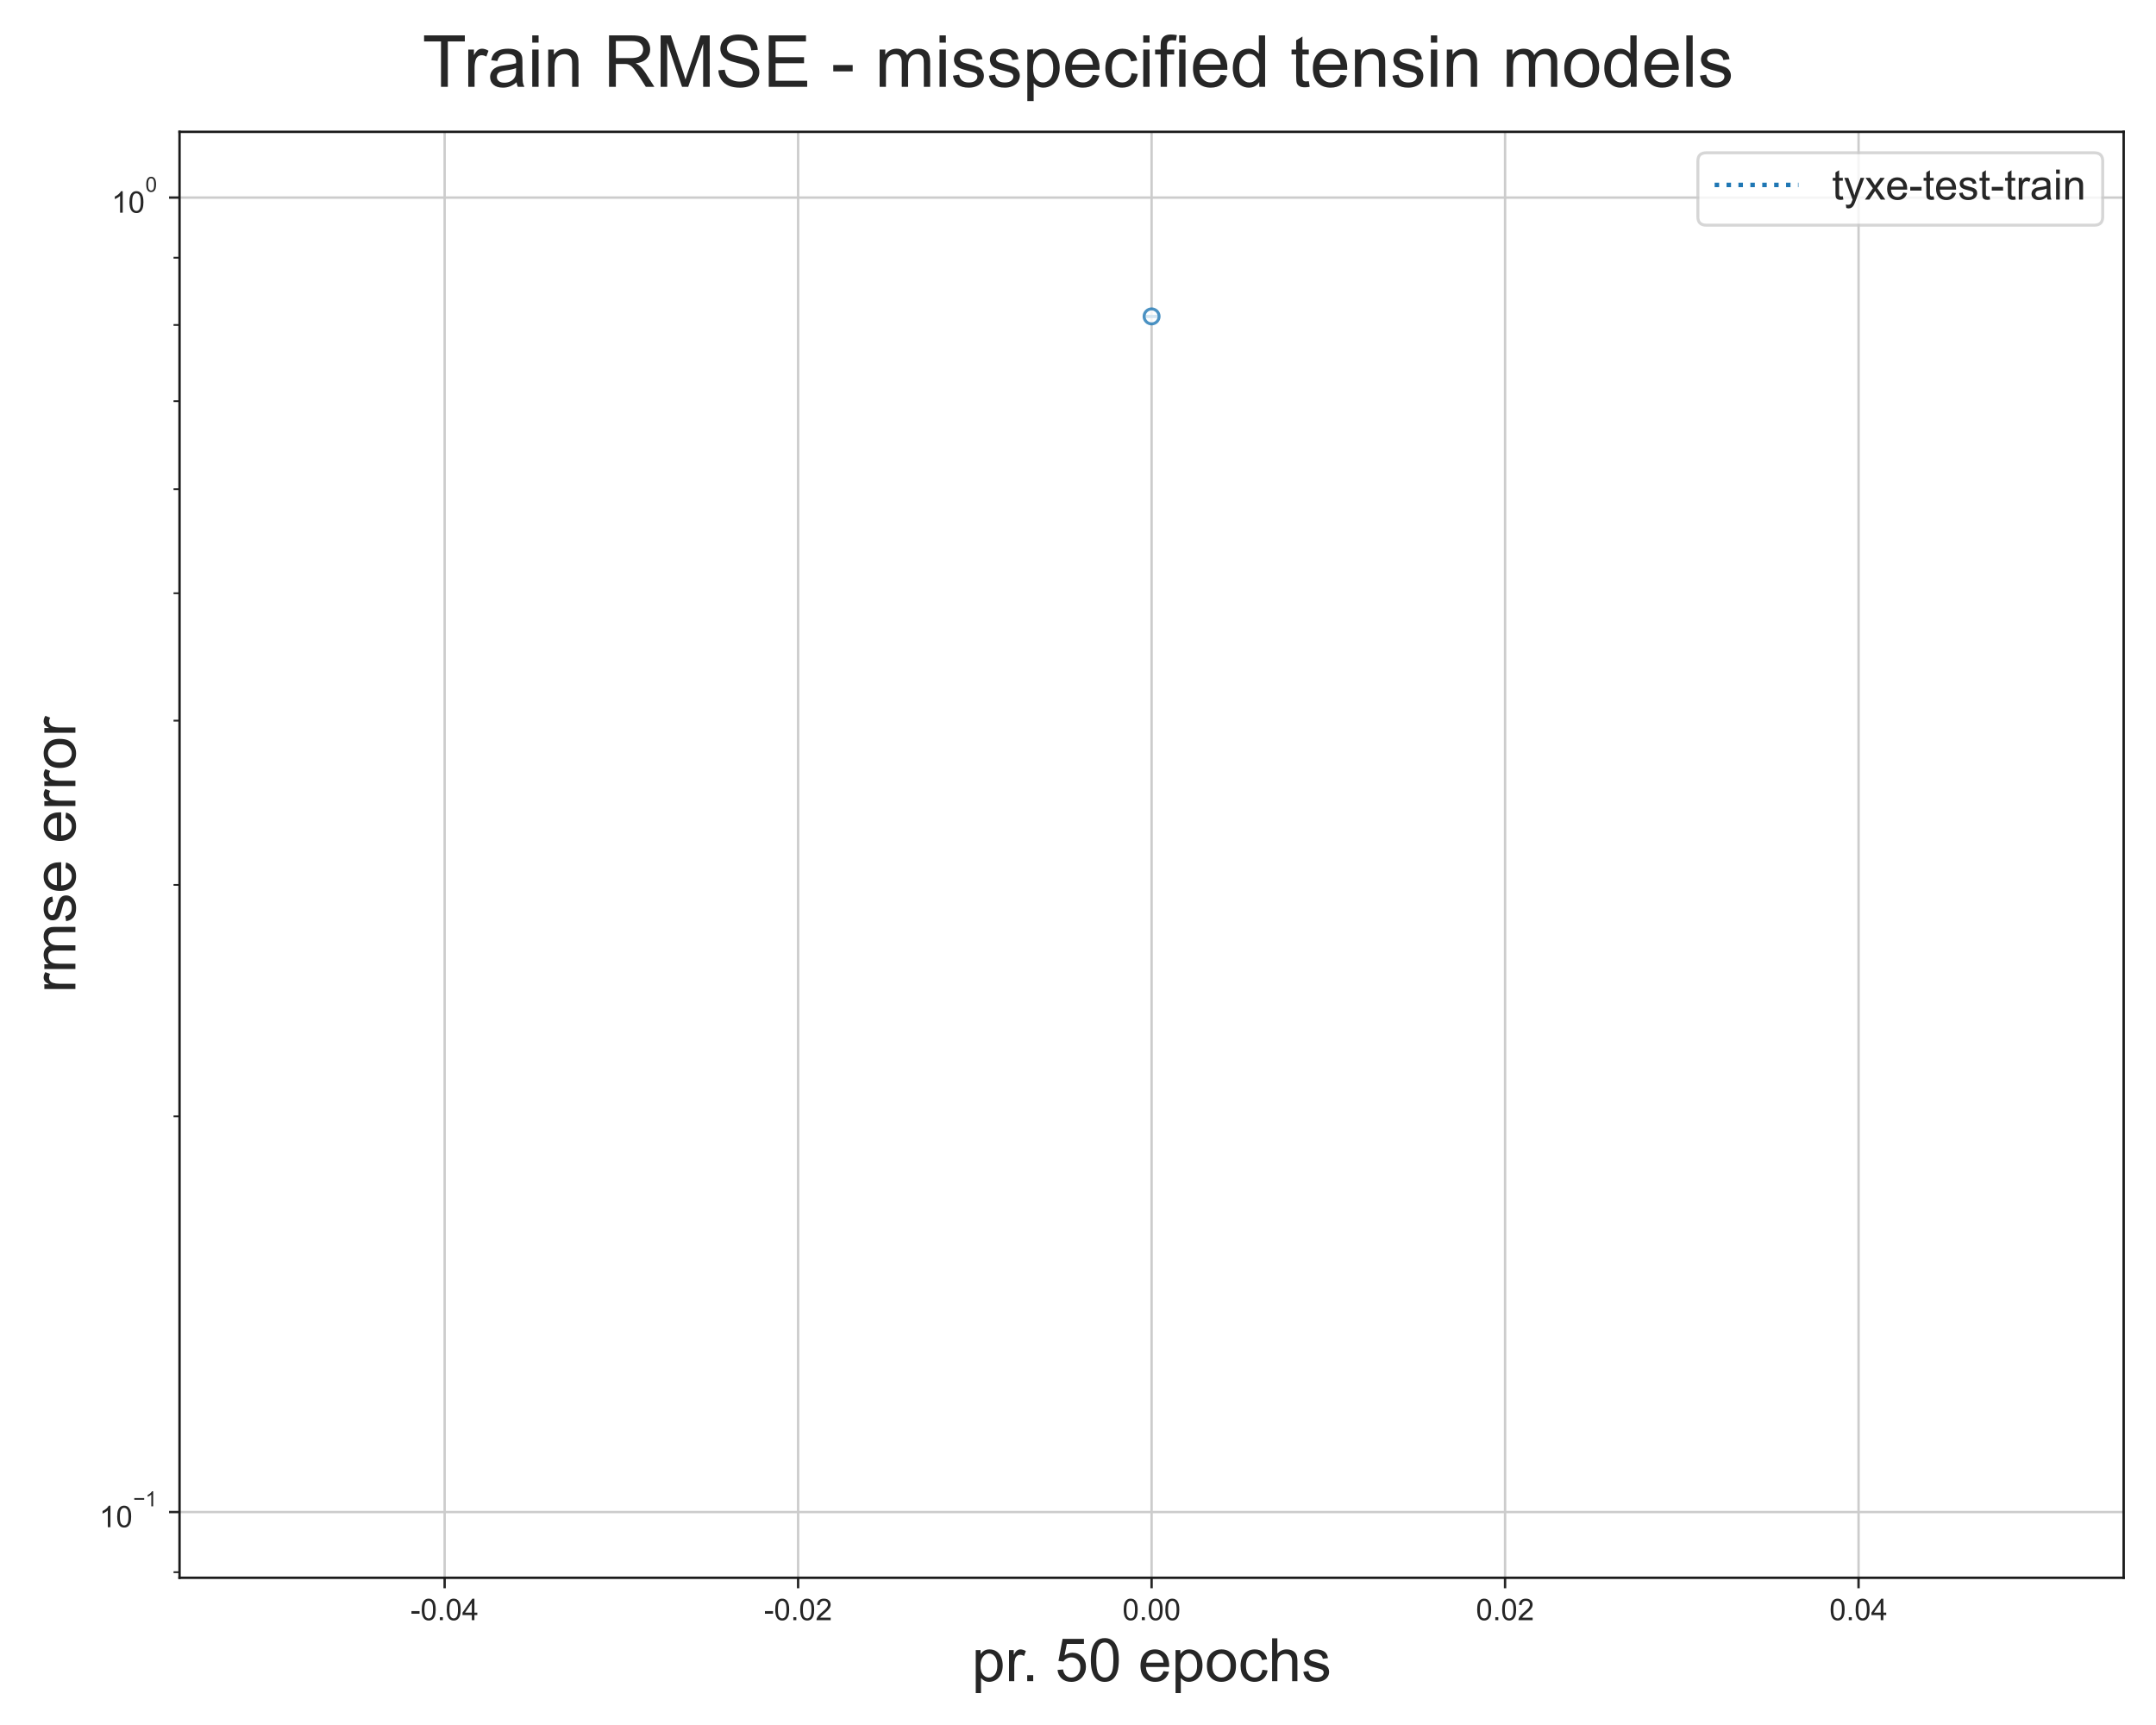
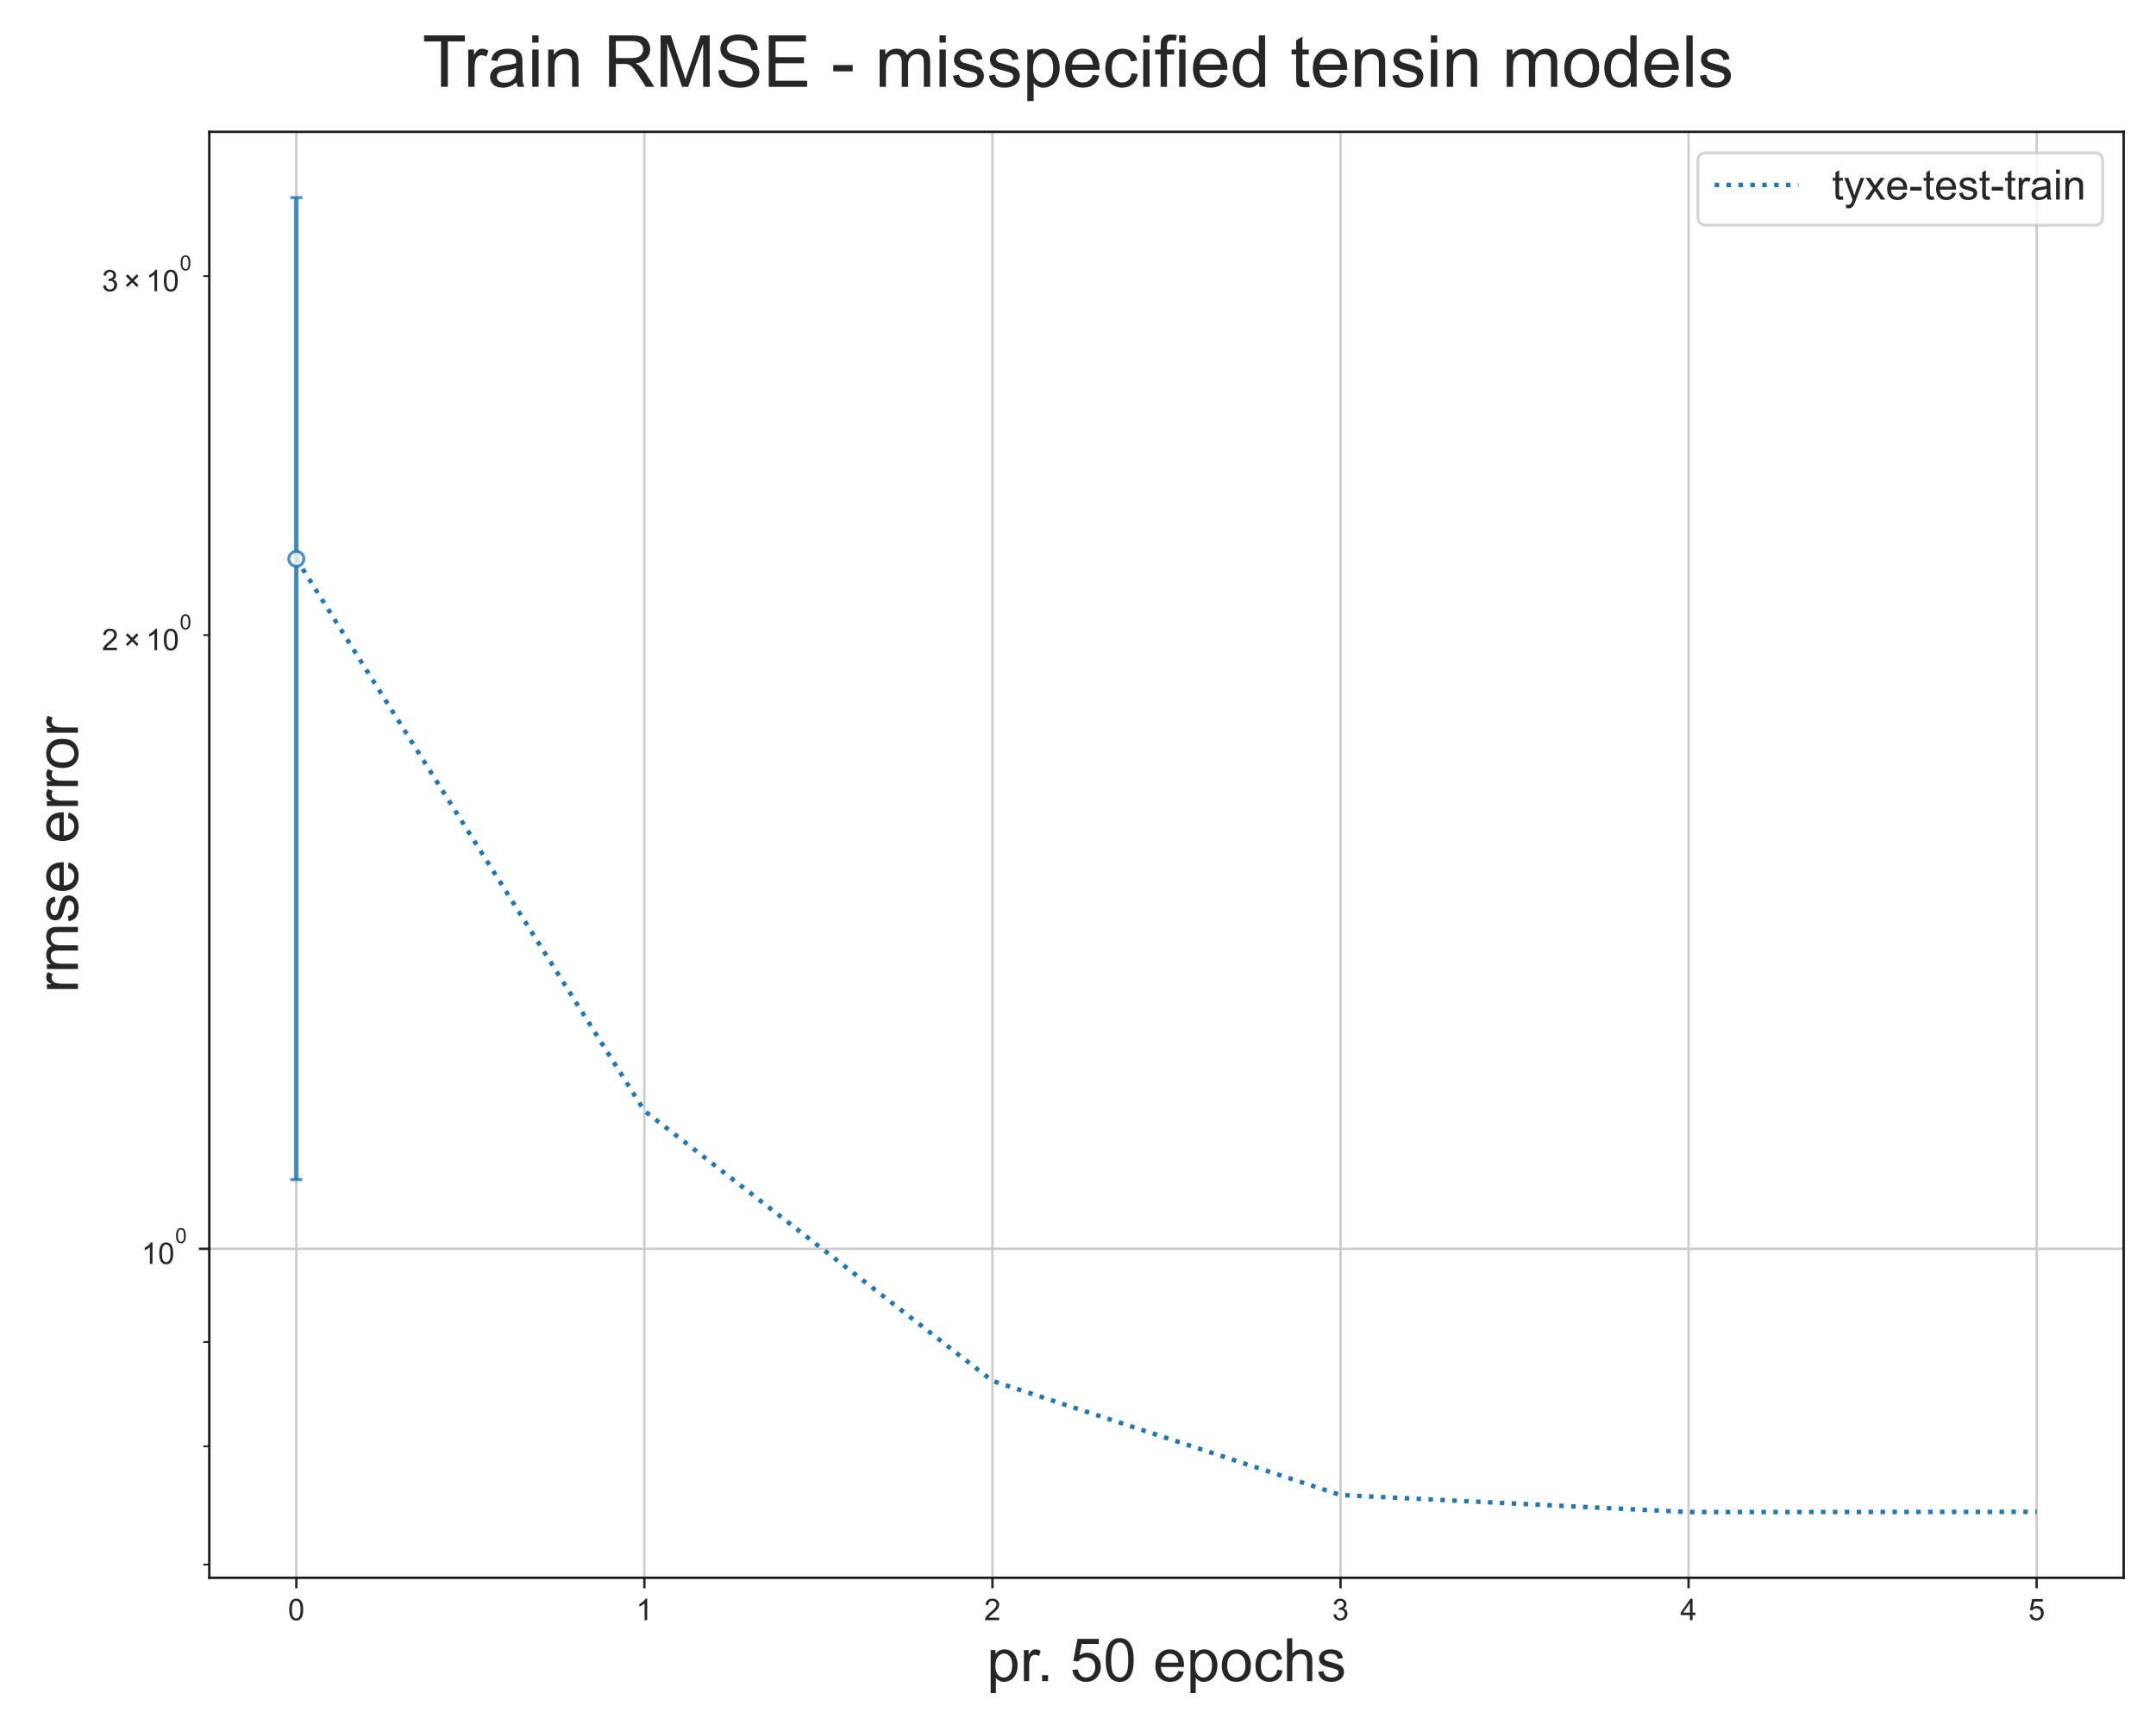
<svg xmlns="http://www.w3.org/2000/svg" xmlns:xlink="http://www.w3.org/1999/xlink" width="720pt" height="576pt" viewBox="0 0 720 576" version="1.1">
  <defs>
    <style type="text/css">*{stroke-linejoin: round; stroke-linecap: butt}</style>
  </defs>
  <g id="figure_1">
    <g id="patch_1">
      <path d="M 0 576  L 720 576  L 720 0  L 0 0  z " style="fill: #ffffff" />
    </g>
    <g id="axes_1">
      <g id="patch_2">
-         <path d="M 59.955 526.84  L 709.2 526.84  L 709.2 44.021  L 59.955 44.021  z " style="fill: #ffffff" />
+         <path d="M 69.9 526.84  L 709.2 526.84  L 709.2 44.021  L 69.9 44.021  z " style="fill: #ffffff" />
      </g>
      <g id="matplotlib.axis_1">
        <g id="xtick_1">
          <g id="line2d_1">
-             <path d="M 148.488 526.84  L 148.488 44.021  " clip-path="url(#p51cd77640c)" style="fill: none; stroke: #cccccc; stroke-width: 0.8; stroke-linecap: round" />
+             <path d="M 98.959 526.84  L 98.959 44.021  " clip-path="url(#pdf01c67b01)" style="fill: none; stroke: #cccccc; stroke-width: 0.8; stroke-linecap: round" />
          </g>
          <g id="line2d_2">
            <defs>
-               <path id="m6a5ccf00f6" d="M 0 0  L 0 3.5  " style="stroke: #262626; stroke-width: 0.8" />
-             </defs>
-             <g>
-               <use xlink:href="#m6a5ccf00f6" x="148.488" y="526.84" style="fill: #262626; stroke: #262626; stroke-width: 0.8" />
+               <path id="mdc4dc22a93" d="M 0 0  L 0 3.5  " style="stroke: #262626; stroke-width: 0.8" />
+             </defs>
+             <g>
+               <use xlink:href="#mdc4dc22a93" x="98.959" y="526.84" style="fill: #262626; stroke: #262626; stroke-width: 0.8" />
            </g>
          </g>
          <g id="text_1">
-             <g style="fill: #262626" transform="translate(137.093 540.9978)scale(0.1 -0.1)">
-               <defs>
-                 <path id="ArialMT-2d" d="M 203 1375  L 203 1941  L 1931 1941  L 1931 1375  L 203 1375  z " transform="scale(0.015625)" />
+             <g style="fill: #262626" transform="translate(96.17887 540.9978)scale(0.1 -0.1)">
+               <defs>
                <path id="ArialMT-30" d="M 266 2259  Q 266 3072 433 3567  Q 600 4063 929 4331  Q 1259 4600 1759 4600  Q 2128 4600 2406 4451  Q 2684 4303 2865 4023  Q 3047 3744 3150 3342  Q 3253 2941 3253 2259  Q 3253 1453 3087 958  Q 2922 463 2592 192  Q 2263 -78 1759 -78  Q 1097 -78 719 397  Q 266 969 266 2259  z M 844 2259  Q 844 1131 1108 757  Q 1372 384 1759 384  Q 2147 384 2411 759  Q 2675 1134 2675 2259  Q 2675 3391 2411 3762  Q 2147 4134 1753 4134  Q 1366 4134 1134 3806  Q 844 3388 844 2259  z " transform="scale(0.015625)" />
-                 <path id="ArialMT-2e" d="M 581 0  L 581 641  L 1222 641  L 1222 0  L 581 0  z " transform="scale(0.015625)" />
-                 <path id="ArialMT-34" d="M 2069 0  L 2069 1097  L 81 1097  L 81 1613  L 2172 4581  L 2631 4581  L 2631 1613  L 3250 1613  L 3250 1097  L 2631 1097  L 2631 0  L 2069 0  z M 2069 1613  L 2069 3678  L 634 1613  L 2069 1613  z " transform="scale(0.015625)" />
-               </defs>
-               <use xlink:href="#ArialMT-2d" />
-               <use xlink:href="#ArialMT-30" x="33.301" />
-               <use xlink:href="#ArialMT-2e" x="88.916" />
-               <use xlink:href="#ArialMT-30" x="116.699" />
-               <use xlink:href="#ArialMT-34" x="172.314" />
+               </defs>
+               <use xlink:href="#ArialMT-30" />
            </g>
          </g>
        </g>
        <g id="xtick_2">
          <g id="line2d_3">
-             <path d="M 266.533 526.84  L 266.533 44.021  " clip-path="url(#p51cd77640c)" style="fill: none; stroke: #cccccc; stroke-width: 0.8; stroke-linecap: round" />
+             <path d="M 215.196 526.84  L 215.196 44.021  " clip-path="url(#pdf01c67b01)" style="fill: none; stroke: #cccccc; stroke-width: 0.8; stroke-linecap: round" />
          </g>
          <g id="line2d_4">
            <g>
-               <use xlink:href="#m6a5ccf00f6" x="266.533" y="526.84" style="fill: #262626; stroke: #262626; stroke-width: 0.8" />
+               <use xlink:href="#mdc4dc22a93" x="215.196" y="526.84" style="fill: #262626; stroke: #262626; stroke-width: 0.8" />
            </g>
          </g>
          <g id="text_2">
-             <g style="fill: #262626" transform="translate(255.1376 540.9978)scale(0.1 -0.1)">
-               <defs>
-                 <path id="ArialMT-32" d="M 3222 541  L 3222 0  L 194 0  Q 188 203 259 391  Q 375 700 629 1000  Q 884 1300 1366 1694  Q 2113 2306 2375 2664  Q 2638 3022 2638 3341  Q 2638 3675 2398 3904  Q 2159 4134 1775 4134  Q 1369 4134 1125 3890  Q 881 3647 878 3216  L 300 3275  Q 359 3922 746 4261  Q 1134 4600 1788 4600  Q 2447 4600 2831 4234  Q 3216 3869 3216 3328  Q 3216 3053 3103 2787  Q 2991 2522 2730 2228  Q 2469 1934 1863 1422  Q 1356 997 1212 845  Q 1069 694 975 541  L 3222 541  z " transform="scale(0.015625)" />
-               </defs>
-               <use xlink:href="#ArialMT-2d" />
-               <use xlink:href="#ArialMT-30" x="33.301" />
-               <use xlink:href="#ArialMT-2e" x="88.916" />
-               <use xlink:href="#ArialMT-30" x="116.699" />
-               <use xlink:href="#ArialMT-32" x="172.314" />
+             <g style="fill: #262626" transform="translate(212.4152 540.9978)scale(0.1 -0.1)">
+               <defs>
+                 <path id="ArialMT-31" d="M 2384 0  L 1822 0  L 1822 3584  Q 1619 3391 1289 3197  Q 959 3003 697 2906  L 697 3450  Q 1169 3672 1522 3987  Q 1875 4303 2022 4600  L 2384 4600  L 2384 0  z " transform="scale(0.015625)" />
+               </defs>
+               <use xlink:href="#ArialMT-31" />
            </g>
          </g>
        </g>
        <g id="xtick_3">
          <g id="line2d_5">
-             <path d="M 384.577 526.84  L 384.577 44.021  " clip-path="url(#p51cd77640c)" style="fill: none; stroke: #cccccc; stroke-width: 0.8; stroke-linecap: round" />
+             <path d="M 331.432 526.84  L 331.432 44.021  " clip-path="url(#pdf01c67b01)" style="fill: none; stroke: #cccccc; stroke-width: 0.8; stroke-linecap: round" />
          </g>
          <g id="line2d_6">
            <g>
-               <use xlink:href="#m6a5ccf00f6" x="384.577" y="526.84" style="fill: #262626; stroke: #262626; stroke-width: 0.8" />
+               <use xlink:href="#mdc4dc22a93" x="331.432" y="526.84" style="fill: #262626; stroke: #262626; stroke-width: 0.8" />
            </g>
          </g>
          <g id="text_3">
-             <g style="fill: #262626" transform="translate(374.847 540.9978)scale(0.1 -0.1)">
-               <use xlink:href="#ArialMT-30" />
-               <use xlink:href="#ArialMT-2e" x="55.615" />
-               <use xlink:href="#ArialMT-30" x="83.398" />
-               <use xlink:href="#ArialMT-30" x="139.014" />
+             <g style="fill: #262626" transform="translate(328.6515 540.9978)scale(0.1 -0.1)">
+               <defs>
+                 <path id="ArialMT-32" d="M 3222 541  L 3222 0  L 194 0  Q 188 203 259 391  Q 375 700 629 1000  Q 884 1300 1366 1694  Q 2113 2306 2375 2664  Q 2638 3022 2638 3341  Q 2638 3675 2398 3904  Q 2159 4134 1775 4134  Q 1369 4134 1125 3890  Q 881 3647 878 3216  L 300 3275  Q 359 3922 746 4261  Q 1134 4600 1788 4600  Q 2447 4600 2831 4234  Q 3216 3869 3216 3328  Q 3216 3053 3103 2787  Q 2991 2522 2730 2228  Q 2469 1934 1863 1422  Q 1356 997 1212 845  Q 1069 694 975 541  L 3222 541  z " transform="scale(0.015625)" />
+               </defs>
+               <use xlink:href="#ArialMT-32" />
            </g>
          </g>
        </g>
        <g id="xtick_4">
          <g id="line2d_7">
-             <path d="M 502.622 526.84  L 502.622 44.021  " clip-path="url(#p51cd77640c)" style="fill: none; stroke: #cccccc; stroke-width: 0.8; stroke-linecap: round" />
+             <path d="M 447.668 526.84  L 447.668 44.021  " clip-path="url(#pdf01c67b01)" style="fill: none; stroke: #cccccc; stroke-width: 0.8; stroke-linecap: round" />
          </g>
          <g id="line2d_8">
            <g>
-               <use xlink:href="#m6a5ccf00f6" x="502.622" y="526.84" style="fill: #262626; stroke: #262626; stroke-width: 0.8" />
+               <use xlink:href="#mdc4dc22a93" x="447.668" y="526.84" style="fill: #262626; stroke: #262626; stroke-width: 0.8" />
            </g>
          </g>
          <g id="text_4">
-             <g style="fill: #262626" transform="translate(492.8916 540.9978)scale(0.1 -0.1)">
-               <use xlink:href="#ArialMT-30" />
-               <use xlink:href="#ArialMT-2e" x="55.615" />
-               <use xlink:href="#ArialMT-30" x="83.398" />
-               <use xlink:href="#ArialMT-32" x="139.014" />
+             <g style="fill: #262626" transform="translate(444.8878 540.9978)scale(0.1 -0.1)">
+               <defs>
+                 <path id="ArialMT-33" d="M 269 1209  L 831 1284  Q 928 806 1161 595  Q 1394 384 1728 384  Q 2125 384 2398 659  Q 2672 934 2672 1341  Q 2672 1728 2419 1979  Q 2166 2231 1775 2231  Q 1616 2231 1378 2169  L 1441 2663  Q 1497 2656 1531 2656  Q 1891 2656 2178 2843  Q 2466 3031 2466 3422  Q 2466 3731 2256 3934  Q 2047 4138 1716 4138  Q 1388 4138 1169 3931  Q 950 3725 888 3313  L 325 3413  Q 428 3978 793 4289  Q 1159 4600 1703 4600  Q 2078 4600 2393 4439  Q 2709 4278 2876 4000  Q 3044 3722 3044 3409  Q 3044 3113 2884 2869  Q 2725 2625 2413 2481  Q 2819 2388 3044 2092  Q 3269 1797 3269 1353  Q 3269 753 2831 336  Q 2394 -81 1725 -81  Q 1122 -81 723 278  Q 325 638 269 1209  z " transform="scale(0.015625)" />
+               </defs>
+               <use xlink:href="#ArialMT-33" />
            </g>
          </g>
        </g>
        <g id="xtick_5">
          <g id="line2d_9">
-             <path d="M 620.667 526.84  L 620.667 44.021  " clip-path="url(#p51cd77640c)" style="fill: none; stroke: #cccccc; stroke-width: 0.8; stroke-linecap: round" />
+             <path d="M 563.905 526.84  L 563.905 44.021  " clip-path="url(#pdf01c67b01)" style="fill: none; stroke: #cccccc; stroke-width: 0.8; stroke-linecap: round" />
          </g>
          <g id="line2d_10">
            <g>
-               <use xlink:href="#m6a5ccf00f6" x="620.667" y="526.84" style="fill: #262626; stroke: #262626; stroke-width: 0.8" />
+               <use xlink:href="#mdc4dc22a93" x="563.905" y="526.84" style="fill: #262626; stroke: #262626; stroke-width: 0.8" />
            </g>
          </g>
          <g id="text_5">
-             <g style="fill: #262626" transform="translate(610.9361 540.9978)scale(0.1 -0.1)">
-               <use xlink:href="#ArialMT-30" />
-               <use xlink:href="#ArialMT-2e" x="55.615" />
-               <use xlink:href="#ArialMT-30" x="83.398" />
-               <use xlink:href="#ArialMT-34" x="139.014" />
-             </g>
-           </g>
-         </g>
-         <g id="text_6">
-           <g style="fill: #262626" transform="translate(324.5368 561.3603)scale(0.2 -0.2)">
+             <g style="fill: #262626" transform="translate(561.1241 540.9978)scale(0.1 -0.1)">
+               <defs>
+                 <path id="ArialMT-34" d="M 2069 0  L 2069 1097  L 81 1097  L 81 1613  L 2172 4581  L 2631 4581  L 2631 1613  L 3250 1613  L 3250 1097  L 2631 1097  L 2631 0  L 2069 0  z M 2069 1613  L 2069 3678  L 634 1613  L 2069 1613  z " transform="scale(0.015625)" />
+               </defs>
+               <use xlink:href="#ArialMT-34" />
+             </g>
+           </g>
+         </g>
+         <g id="xtick_6">
+           <g id="line2d_11">
+             <path d="M 680.141 526.84  L 680.141 44.021  " clip-path="url(#pdf01c67b01)" style="fill: none; stroke: #cccccc; stroke-width: 0.8; stroke-linecap: round" />
+           </g>
+           <g id="line2d_12">
+             <g>
+               <use xlink:href="#mdc4dc22a93" x="680.141" y="526.84" style="fill: #262626; stroke: #262626; stroke-width: 0.8" />
+             </g>
+           </g>
+           <g id="text_6">
+             <g style="fill: #262626" transform="translate(677.3605 540.9978)scale(0.1 -0.1)">
+               <defs>
+                 <path id="ArialMT-35" d="M 266 1200  L 856 1250  Q 922 819 1161 601  Q 1400 384 1738 384  Q 2144 384 2425 690  Q 2706 997 2706 1503  Q 2706 1984 2436 2262  Q 2166 2541 1728 2541  Q 1456 2541 1237 2417  Q 1019 2294 894 2097  L 366 2166  L 809 4519  L 3088 4519  L 3088 3981  L 1259 3981  L 1013 2750  Q 1425 3038 1878 3038  Q 2478 3038 2890 2622  Q 3303 2206 3303 1553  Q 3303 931 2941 478  Q 2500 -78 1738 -78  Q 1113 -78 717 272  Q 322 622 266 1200  z " transform="scale(0.015625)" />
+               </defs>
+               <use xlink:href="#ArialMT-35" />
+             </g>
+           </g>
+         </g>
+         <g id="text_7">
+           <g style="fill: #262626" transform="translate(329.5095 561.3603)scale(0.2 -0.2)">
            <defs>
              <path id="ArialMT-70" d="M 422 -1272  L 422 3319  L 934 3319  L 934 2888  Q 1116 3141 1344 3267  Q 1572 3394 1897 3394  Q 2322 3394 2647 3175  Q 2972 2956 3137 2557  Q 3303 2159 3303 1684  Q 3303 1175 3120 767  Q 2938 359 2589 142  Q 2241 -75 1856 -75  Q 1575 -75 1351 44  Q 1128 163 984 344  L 984 -1272  L 422 -1272  z M 931 1641  Q 931 1000 1190 694  Q 1450 388 1819 388  Q 2194 388 2461 705  Q 2728 1022 2728 1688  Q 2728 2322 2467 2637  Q 2206 2953 1844 2953  Q 1484 2953 1207 2617  Q 931 2281 931 1641  z " transform="scale(0.015625)" />
              <path id="ArialMT-72" d="M 416 0  L 416 3319  L 922 3319  L 922 2816  Q 1116 3169 1280 3281  Q 1444 3394 1641 3394  Q 1925 3394 2219 3213  L 2025 2691  Q 1819 2813 1613 2813  Q 1428 2813 1281 2702  Q 1134 2591 1072 2394  Q 978 2094 978 1738  L 978 0  L 416 0  z " transform="scale(0.015625)" />
+               <path id="ArialMT-2e" d="M 581 0  L 581 641  L 1222 641  L 1222 0  L 581 0  z " transform="scale(0.015625)" />
              <path id="ArialMT-20" transform="scale(0.015625)" />
-               <path id="ArialMT-35" d="M 266 1200  L 856 1250  Q 922 819 1161 601  Q 1400 384 1738 384  Q 2144 384 2425 690  Q 2706 997 2706 1503  Q 2706 1984 2436 2262  Q 2166 2541 1728 2541  Q 1456 2541 1237 2417  Q 1019 2294 894 2097  L 366 2166  L 809 4519  L 3088 4519  L 3088 3981  L 1259 3981  L 1013 2750  Q 1425 3038 1878 3038  Q 2478 3038 2890 2622  Q 3303 2206 3303 1553  Q 3303 931 2941 478  Q 2500 -78 1738 -78  Q 1113 -78 717 272  Q 322 622 266 1200  z " transform="scale(0.015625)" />
              <path id="ArialMT-65" d="M 2694 1069  L 3275 997  Q 3138 488 2766 206  Q 2394 -75 1816 -75  Q 1088 -75 661 373  Q 234 822 234 1631  Q 234 2469 665 2931  Q 1097 3394 1784 3394  Q 2450 3394 2872 2941  Q 3294 2488 3294 1666  Q 3294 1616 3291 1516  L 816 1516  Q 847 969 1125 678  Q 1403 388 1819 388  Q 2128 388 2347 550  Q 2566 713 2694 1069  z M 847 1978  L 2700 1978  Q 2663 2397 2488 2606  Q 2219 2931 1791 2931  Q 1403 2931 1139 2672  Q 875 2413 847 1978  z " transform="scale(0.015625)" />
              <path id="ArialMT-6f" d="M 213 1659  Q 213 2581 725 3025  Q 1153 3394 1769 3394  Q 2453 3394 2887 2945  Q 3322 2497 3322 1706  Q 3322 1066 3130 698  Q 2938 331 2570 128  Q 2203 -75 1769 -75  Q 1072 -75 642 372  Q 213 819 213 1659  z M 791 1659  Q 791 1022 1069 705  Q 1347 388 1769 388  Q 2188 388 2466 706  Q 2744 1025 2744 1678  Q 2744 2294 2464 2611  Q 2184 2928 1769 2928  Q 1347 2928 1069 2612  Q 791 2297 791 1659  z " transform="scale(0.015625)" />
              <path id="ArialMT-63" d="M 2588 1216  L 3141 1144  Q 3050 572 2676 248  Q 2303 -75 1759 -75  Q 1078 -75 664 370  Q 250 816 250 1647  Q 250 2184 428 2587  Q 606 2991 970 3192  Q 1334 3394 1763 3394  Q 2303 3394 2647 3120  Q 2991 2847 3088 2344  L 2541 2259  Q 2463 2594 2264 2762  Q 2066 2931 1784 2931  Q 1359 2931 1093 2626  Q 828 2322 828 1663  Q 828 994 1084 691  Q 1341 388 1753 388  Q 2084 388 2306 591  Q 2528 794 2588 1216  z " transform="scale(0.015625)" />
              <path id="ArialMT-68" d="M 422 0  L 422 4581  L 984 4581  L 984 2938  Q 1378 3394 1978 3394  Q 2347 3394 2619 3248  Q 2891 3103 3008 2847  Q 3125 2591 3125 2103  L 3125 0  L 2563 0  L 2563 2103  Q 2563 2525 2380 2717  Q 2197 2909 1863 2909  Q 1613 2909 1392 2779  Q 1172 2650 1078 2428  Q 984 2206 984 1816  L 984 0  L 422 0  z " transform="scale(0.015625)" />
              <path id="ArialMT-73" d="M 197 991  L 753 1078  Q 800 744 1014 566  Q 1228 388 1613 388  Q 2000 388 2187 545  Q 2375 703 2375 916  Q 2375 1106 2209 1216  Q 2094 1291 1634 1406  Q 1016 1563 777 1677  Q 538 1791 414 1992  Q 291 2194 291 2438  Q 291 2659 392 2848  Q 494 3038 669 3163  Q 800 3259 1026 3326  Q 1253 3394 1513 3394  Q 1903 3394 2198 3281  Q 2494 3169 2634 2976  Q 2775 2784 2828 2463  L 2278 2388  Q 2241 2644 2061 2787  Q 1881 2931 1553 2931  Q 1166 2931 1000 2803  Q 834 2675 834 2503  Q 834 2394 903 2306  Q 972 2216 1119 2156  Q 1203 2125 1616 2013  Q 2213 1853 2448 1751  Q 2684 1650 2818 1456  Q 2953 1263 2953 975  Q 2953 694 2789 445  Q 2625 197 2315 61  Q 2006 -75 1616 -75  Q 969 -75 630 194  Q 291 463 197 991  z " transform="scale(0.015625)" />
            </defs>
            <use xlink:href="#ArialMT-70" />
            <use xlink:href="#ArialMT-72" x="55.615" />
            <use xlink:href="#ArialMT-2e" x="83.416" />
            <use xlink:href="#ArialMT-20" x="111.199" />
            <use xlink:href="#ArialMT-35" x="138.982" />
            <use xlink:href="#ArialMT-30" x="194.598" />
            <use xlink:href="#ArialMT-20" x="250.213" />
            <use xlink:href="#ArialMT-65" x="277.996" />
            <use xlink:href="#ArialMT-70" x="333.611" />
            <use xlink:href="#ArialMT-6f" x="389.227" />
            <use xlink:href="#ArialMT-63" x="444.842" />
            <use xlink:href="#ArialMT-68" x="494.842" />
            <use xlink:href="#ArialMT-73" x="550.457" />
          </g>
        </g>
      </g>
      <g id="matplotlib.axis_2">
        <g id="ytick_1">
-           <g id="line2d_11">
-             <path d="M 59.955 504.894  L 709.2 504.894  " clip-path="url(#p51cd77640c)" style="fill: none; stroke: #cccccc; stroke-width: 0.8; stroke-linecap: round" />
-           </g>
-           <g id="line2d_12">
-             <defs>
-               <path id="m3212db4aab" d="M 0 0  L -3.5 0  " style="stroke: #262626; stroke-width: 0.8" />
-             </defs>
-             <g>
-               <use xlink:href="#m3212db4aab" x="59.955" y="504.894" style="fill: #262626; stroke: #262626; stroke-width: 0.8" />
-             </g>
-           </g>
-           <g id="text_7">
-             <g style="fill: #262626" transform="translate(33.15492 510.0499)scale(0.1 -0.1)">
-               <defs>
-                 <path id="ArialMT-31" d="M 2384 0  L 1822 0  L 1822 3584  Q 1619 3391 1289 3197  Q 959 3003 697 2906  L 697 3450  Q 1169 3672 1522 3987  Q 1875 4303 2022 4600  L 2384 4600  L 2384 0  z " transform="scale(0.015625)" />
-                 <path id="ArialMT-2212" d="M 3381 1997  L 356 1997  L 356 2522  L 3381 2522  L 3381 1997  z " transform="scale(0.015625)" />
-               </defs>
-               <use xlink:href="#ArialMT-31" transform="translate(0 0.99375)" />
-               <use xlink:href="#ArialMT-30" transform="translate(55.61523 0.99375)" />
-               <use xlink:href="#ArialMT-2212" transform="translate(112.9728 70.6875)scale(0.7)" />
-               <use xlink:href="#ArialMT-31" transform="translate(153.8517 70.6875)scale(0.7)" />
-             </g>
-           </g>
-         </g>
-         <g id="ytick_2">
          <g id="line2d_13">
-             <path d="M 59.955 65.968  L 709.2 65.968  " clip-path="url(#p51cd77640c)" style="fill: none; stroke: #cccccc; stroke-width: 0.8; stroke-linecap: round" />
+             <path d="M 69.9 416.981  L 709.2 416.981  " clip-path="url(#pdf01c67b01)" style="fill: none; stroke: #cccccc; stroke-width: 0.8; stroke-linecap: round" />
          </g>
          <g id="line2d_14">
-             <g>
-               <use xlink:href="#m3212db4aab" x="59.955" y="65.968" style="fill: #262626; stroke: #262626; stroke-width: 0.8" />
+             <defs>
+               <path id="m5a15a97624" d="M 0 0  L -3.5 0  " style="stroke: #262626; stroke-width: 0.8" />
+             </defs>
+             <g>
+               <use xlink:href="#m5a15a97624" x="69.9" y="416.981" style="fill: #262626; stroke: #262626; stroke-width: 0.8" />
            </g>
          </g>
          <g id="text_8">
-             <g style="fill: #262626" transform="translate(37.25493 71.12381)scale(0.1 -0.1)">
+             <g style="fill: #262626" transform="translate(47.20026 422.1369)scale(0.1 -0.1)">
              <use xlink:href="#ArialMT-31" transform="translate(0 0.99375)" />
              <use xlink:href="#ArialMT-30" transform="translate(55.61523 0.99375)" />
              <use xlink:href="#ArialMT-30" transform="translate(112.9728 70.6875)scale(0.7)" />
            </g>
          </g>
        </g>
+         <g id="ytick_2">
+           <g id="line2d_15">
+             <defs>
+               <path id="mc6a3245d75" d="M 0 0  L -2 0  " style="stroke: #262626; stroke-width: 0.6" />
+             </defs>
+             <g>
+               <use xlink:href="#mc6a3245d75" x="69.9" y="522.426" style="fill: #262626; stroke: #262626; stroke-width: 0.6" />
+             </g>
+           </g>
+         </g>
        <g id="ytick_3">
-           <g id="line2d_15">
-             <defs>
-               <path id="me4fac6b76e" d="M 0 0  L -2 0  " style="stroke: #262626; stroke-width: 0.6" />
-             </defs>
-             <g>
-               <use xlink:href="#me4fac6b76e" x="59.955" y="524.978" style="fill: #262626; stroke: #262626; stroke-width: 0.6" />
+           <g id="line2d_16">
+             <g>
+               <use xlink:href="#mc6a3245d75" x="69.9" y="482.949" style="fill: #262626; stroke: #262626; stroke-width: 0.6" />
            </g>
          </g>
        </g>
        <g id="ytick_4">
-           <g id="line2d_16">
-             <g>
-               <use xlink:href="#me4fac6b76e" x="59.955" y="372.764" style="fill: #262626; stroke: #262626; stroke-width: 0.6" />
+           <g id="line2d_17">
+             <g>
+               <use xlink:href="#mc6a3245d75" x="69.9" y="448.129" style="fill: #262626; stroke: #262626; stroke-width: 0.6" />
            </g>
          </g>
        </g>
        <g id="ytick_5">
-           <g id="line2d_17">
-             <g>
-               <use xlink:href="#me4fac6b76e" x="59.955" y="295.473" style="fill: #262626; stroke: #262626; stroke-width: 0.6" />
+           <g id="line2d_18">
+             <g>
+               <use xlink:href="#mc6a3245d75" x="69.9" y="212.063" style="fill: #262626; stroke: #262626; stroke-width: 0.6" />
+             </g>
+           </g>
+           <g id="text_9">
+             <g style="fill: #262626" transform="translate(34.00026 217.2189)scale(0.1 -0.1)">
+               <defs>
+                 <path id="ArialMT-d7" d="M 503 1278  L 1488 2263  L 506 3244  L 888 3625  L 1869 2644  L 2847 3622  L 3222 3244  L 2247 2266  L 3228 1284  L 2847 903  L 1866 1884  L 881 900  L 503 1278  z " transform="scale(0.015625)" />
+               </defs>
+               <use xlink:href="#ArialMT-32" transform="translate(0 0.99375)" />
+               <use xlink:href="#ArialMT-d7" transform="translate(72.27539 0.99375)" />
+               <use xlink:href="#ArialMT-31" transform="translate(147.334 0.99375)" />
+               <use xlink:href="#ArialMT-30" transform="translate(202.9492 0.99375)" />
+               <use xlink:href="#ArialMT-30" transform="translate(260.3068 70.6875)scale(0.7)" />
            </g>
          </g>
        </g>
        <g id="ytick_6">
-           <g id="line2d_18">
-             <g>
-               <use xlink:href="#me4fac6b76e" x="59.955" y="240.634" style="fill: #262626; stroke: #262626; stroke-width: 0.6" />
-             </g>
-           </g>
-         </g>
-         <g id="ytick_7">
          <g id="line2d_19">
            <g>
-               <use xlink:href="#me4fac6b76e" x="59.955" y="198.097" style="fill: #262626; stroke: #262626; stroke-width: 0.6" />
-             </g>
-           </g>
-         </g>
-         <g id="ytick_8">
-           <g id="line2d_20">
-             <g>
-               <use xlink:href="#me4fac6b76e" x="59.955" y="163.343" style="fill: #262626; stroke: #262626; stroke-width: 0.6" />
-             </g>
-           </g>
-         </g>
-         <g id="ytick_9">
-           <g id="line2d_21">
-             <g>
-               <use xlink:href="#me4fac6b76e" x="59.955" y="133.958" style="fill: #262626; stroke: #262626; stroke-width: 0.6" />
-             </g>
-           </g>
-         </g>
-         <g id="ytick_10">
-           <g id="line2d_22">
-             <g>
-               <use xlink:href="#me4fac6b76e" x="59.955" y="108.504" style="fill: #262626; stroke: #262626; stroke-width: 0.6" />
-             </g>
-           </g>
-         </g>
-         <g id="ytick_11">
-           <g id="line2d_23">
-             <g>
-               <use xlink:href="#me4fac6b76e" x="59.955" y="86.052" style="fill: #262626; stroke: #262626; stroke-width: 0.6" />
-             </g>
-           </g>
-         </g>
-         <g id="text_9">
-           <g style="fill: #262626" transform="translate(25.17993 331.54)rotate(-90)scale(0.2 -0.2)">
+               <use xlink:href="#mc6a3245d75" x="69.9" y="92.193" style="fill: #262626; stroke: #262626; stroke-width: 0.6" />
+             </g>
+           </g>
+           <g id="text_10">
+             <g style="fill: #262626" transform="translate(34.00026 97.34961)scale(0.1 -0.1)">
+               <use xlink:href="#ArialMT-33" transform="translate(0 0.99375)" />
+               <use xlink:href="#ArialMT-d7" transform="translate(72.27539 0.99375)" />
+               <use xlink:href="#ArialMT-31" transform="translate(147.334 0.99375)" />
+               <use xlink:href="#ArialMT-30" transform="translate(202.9492 0.99375)" />
+               <use xlink:href="#ArialMT-30" transform="translate(260.3068 70.6875)scale(0.7)" />
+             </g>
+           </g>
+         </g>
+         <g id="text_11">
+           <g style="fill: #262626" transform="translate(26.02526 331.54)rotate(-90)scale(0.2 -0.2)">
            <defs>
              <path id="ArialMT-6d" d="M 422 0  L 422 3319  L 925 3319  L 925 2853  Q 1081 3097 1340 3245  Q 1600 3394 1931 3394  Q 2300 3394 2536 3241  Q 2772 3088 2869 2813  Q 3263 3394 3894 3394  Q 4388 3394 4653 3120  Q 4919 2847 4919 2278  L 4919 0  L 4359 0  L 4359 2091  Q 4359 2428 4304 2576  Q 4250 2725 4106 2815  Q 3963 2906 3769 2906  Q 3419 2906 3187 2673  Q 2956 2441 2956 1928  L 2956 0  L 2394 0  L 2394 2156  Q 2394 2531 2256 2718  Q 2119 2906 1806 2906  Q 1569 2906 1367 2781  Q 1166 2656 1075 2415  Q 984 2175 984 1722  L 984 0  L 422 0  z " transform="scale(0.015625)" />
            </defs>
            <use xlink:href="#ArialMT-72" />
            <use xlink:href="#ArialMT-6d" x="33.301" />
            <use xlink:href="#ArialMT-73" x="116.602" />
            <use xlink:href="#ArialMT-65" x="166.602" />
            <use xlink:href="#ArialMT-20" x="222.217" />
            <use xlink:href="#ArialMT-65" x="250" />
            <use xlink:href="#ArialMT-72" x="305.615" />
            <use xlink:href="#ArialMT-72" x="338.916" />
            <use xlink:href="#ArialMT-6f" x="372.217" />
            <use xlink:href="#ArialMT-72" x="427.832" />
          </g>
        </g>
      </g>
-       <g id="line2d_24">
-         <path d="M 384.577 105.65  " clip-path="url(#p51cd77640c)" style="fill: none; stroke-dasharray: 1.5,2.475; stroke-dashoffset: 0; stroke: #1f77b4; stroke-width: 1.5" />
+       <g id="line2d_20">
+         <path d="M 98.959 186.616  L 215.196 370.913  L 331.432 461.099  L 447.668 499.209  L 563.905 504.894  L 680.141 504.828  " clip-path="url(#pdf01c67b01)" style="fill: none; stroke-dasharray: 1.5,2.475; stroke-dashoffset: 0; stroke: #1f77b4; stroke-width: 1.5" />
      </g>
      <g id="LineCollection_1">
-         <path d="M 384.577 105.65  L 384.577 105.65  " clip-path="url(#p51cd77640c)" style="fill: none; stroke: #1f77b4; stroke-opacity: 0.8; stroke-width: 1.5" />
-       </g>
-       <g id="line2d_25">
+         <path d="M 98.959 393.884  L 98.959 65.968  " clip-path="url(#pdf01c67b01)" style="fill: none; stroke: #1f77b4; stroke-opacity: 0.8; stroke-width: 1.5" />
+       </g>
+       <g id="line2d_21">
        <defs>
-           <path id="md98cae34b2" d="M 2 0  L -2 -0  " style="stroke: #1f77b4; stroke-opacity: 0.8" />
+           <path id="m8c83c66fc1" d="M 2 0  L -2 -0  " style="stroke: #1f77b4; stroke-opacity: 0.8" />
        </defs>
-         <g clip-path="url(#p51cd77640c)">
-           <use xlink:href="#md98cae34b2" x="384.577" y="105.65" style="fill: #1f77b4; fill-opacity: 0.8; stroke: #1f77b4; stroke-opacity: 0.8" />
-         </g>
-       </g>
-       <g id="line2d_26">
-         <g clip-path="url(#p51cd77640c)">
-           <use xlink:href="#md98cae34b2" x="384.577" y="105.65" style="fill: #1f77b4; fill-opacity: 0.8; stroke: #1f77b4; stroke-opacity: 0.8" />
-         </g>
-       </g>
-       <g id="line2d_27">
+         <g clip-path="url(#pdf01c67b01)">
+           <use xlink:href="#m8c83c66fc1" x="98.959" y="393.884" style="fill: #1f77b4; fill-opacity: 0.8; stroke: #1f77b4; stroke-opacity: 0.8" />
+         </g>
+       </g>
+       <g id="line2d_22">
+         <g clip-path="url(#pdf01c67b01)">
+           <use xlink:href="#m8c83c66fc1" x="98.959" y="65.968" style="fill: #1f77b4; fill-opacity: 0.8; stroke: #1f77b4; stroke-opacity: 0.8" />
+         </g>
+       </g>
+       <g id="line2d_23">
        <defs>
-           <path id="m94f5ebddb8" d="M 0 2.5  C 0.663 2.5 1.299 2.237 1.768 1.768  C 2.237 1.299 2.5 0.663 2.5 0  C 2.5 -0.663 2.237 -1.299 1.768 -1.768  C 1.299 -2.237 0.663 -2.5 0 -2.5  C -0.663 -2.5 -1.299 -2.237 -1.768 -1.768  C -2.237 -1.299 -2.5 -0.663 -2.5 0  C -2.5 0.663 -2.237 1.299 -1.768 1.768  C -1.299 2.237 -0.663 2.5 0 2.5  z " style="stroke: #1f77b4; stroke-opacity: 0.8" />
+           <path id="ma0e384214a" d="M 0 2.5  C 0.663 2.5 1.299 2.237 1.768 1.768  C 2.237 1.299 2.5 0.663 2.5 0  C 2.5 -0.663 2.237 -1.299 1.768 -1.768  C 1.299 -2.237 0.663 -2.5 0 -2.5  C -0.663 -2.5 -1.299 -2.237 -1.768 -1.768  C -2.237 -1.299 -2.5 -0.663 -2.5 0  C -2.5 0.663 -2.237 1.299 -1.768 1.768  C -1.299 2.237 -0.663 2.5 0 2.5  z " style="stroke: #1f77b4; stroke-opacity: 0.8" />
        </defs>
-         <g clip-path="url(#p51cd77640c)">
-           <use xlink:href="#m94f5ebddb8" x="384.577" y="105.65" style="fill: #ffffff; fill-opacity: 0.8; stroke: #1f77b4; stroke-opacity: 0.8" />
+         <g clip-path="url(#pdf01c67b01)">
+           <use xlink:href="#ma0e384214a" x="98.959" y="186.616" style="fill: #ffffff; fill-opacity: 0.8; stroke: #1f77b4; stroke-opacity: 0.8" />
        </g>
      </g>
      <g id="patch_3">
-         <path d="M 59.955 526.84  L 59.955 44.021  " style="fill: none; stroke: #1a1a1a; stroke-width: 0.8; stroke-linejoin: miter; stroke-linecap: square" />
+         <path d="M 69.9 526.84  L 69.9 44.021  " style="fill: none; stroke: #1a1a1a; stroke-width: 0.8; stroke-linejoin: miter; stroke-linecap: square" />
      </g>
      <g id="patch_4">
        <path d="M 709.2 526.84  L 709.2 44.021  " style="fill: none; stroke: #1a1a1a; stroke-width: 0.8; stroke-linejoin: miter; stroke-linecap: square" />
      </g>
      <g id="patch_5">
-         <path d="M 59.955 526.84  L 709.2 526.84  " style="fill: none; stroke: #1a1a1a; stroke-width: 0.8; stroke-linejoin: miter; stroke-linecap: square" />
+         <path d="M 69.9 526.84  L 709.2 526.84  " style="fill: none; stroke: #1a1a1a; stroke-width: 0.8; stroke-linejoin: miter; stroke-linecap: square" />
      </g>
      <g id="patch_6">
-         <path d="M 59.955 44.021  L 709.2 44.021  " style="fill: none; stroke: #1a1a1a; stroke-width: 0.8; stroke-linejoin: miter; stroke-linecap: square" />
+         <path d="M 69.9 44.021  L 709.2 44.021  " style="fill: none; stroke: #1a1a1a; stroke-width: 0.8; stroke-linejoin: miter; stroke-linecap: square" />
      </g>
      <g id="legend_1">
        <g id="patch_7">
          <path d="M 569.806 75.189  L 699.4 75.189  Q 702.2 75.189 702.2 72.389  L 702.2 53.821  Q 702.2 51.021 699.4 51.021  L 569.806 51.021  Q 567.006 51.021 567.006 53.821  L 567.006 72.389  Q 567.006 75.189 569.806 75.189  z " style="fill: #ffffff; opacity: 0.8; stroke: #cccccc; stroke-linejoin: miter" />
        </g>
-         <g id="line2d_28">
+         <g id="line2d_24">
          <path d="M 572.606 61.742  L 586.606 61.742  L 600.606 61.742  " style="fill: none; stroke-dasharray: 1.5,2.475; stroke-dashoffset: 0; stroke: #1f77b4; stroke-width: 1.5" />
        </g>
-         <g id="text_10">
+         <g id="text_12">
          <g style="fill: #262626" transform="translate(611.8059 66.64219)scale(0.14 -0.14)">
            <defs>
              <path id="ArialMT-74" d="M 1650 503  L 1731 6  Q 1494 -44 1306 -44  Q 1000 -44 831 53  Q 663 150 594 308  Q 525 466 525 972  L 525 2881  L 113 2881  L 113 3319  L 525 3319  L 525 4141  L 1084 4478  L 1084 3319  L 1650 3319  L 1650 2881  L 1084 2881  L 1084 941  Q 1084 700 1114 631  Q 1144 563 1211 522  Q 1278 481 1403 481  Q 1497 481 1650 503  z " transform="scale(0.015625)" />
              <path id="ArialMT-79" d="M 397 -1278  L 334 -750  Q 519 -800 656 -800  Q 844 -800 956 -737  Q 1069 -675 1141 -563  Q 1194 -478 1313 -144  Q 1328 -97 1363 -6  L 103 3319  L 709 3319  L 1400 1397  Q 1534 1031 1641 628  Q 1738 1016 1872 1384  L 2581 3319  L 3144 3319  L 1881 -56  Q 1678 -603 1566 -809  Q 1416 -1088 1222 -1217  Q 1028 -1347 759 -1347  Q 597 -1347 397 -1278  z " transform="scale(0.015625)" />
              <path id="ArialMT-78" d="M 47 0  L 1259 1725  L 138 3319  L 841 3319  L 1350 2541  Q 1494 2319 1581 2169  Q 1719 2375 1834 2534  L 2394 3319  L 3066 3319  L 1919 1756  L 3153 0  L 2463 0  L 1781 1031  L 1600 1309  L 728 0  L 47 0  z " transform="scale(0.015625)" />
+               <path id="ArialMT-2d" d="M 203 1375  L 203 1941  L 1931 1941  L 1931 1375  L 203 1375  z " transform="scale(0.015625)" />
              <path id="ArialMT-61" d="M 2588 409  Q 2275 144 1986 34  Q 1697 -75 1366 -75  Q 819 -75 525 192  Q 231 459 231 875  Q 231 1119 342 1320  Q 453 1522 633 1644  Q 813 1766 1038 1828  Q 1203 1872 1538 1913  Q 2219 1994 2541 2106  Q 2544 2222 2544 2253  Q 2544 2597 2384 2738  Q 2169 2928 1744 2928  Q 1347 2928 1158 2789  Q 969 2650 878 2297  L 328 2372  Q 403 2725 575 2942  Q 747 3159 1072 3276  Q 1397 3394 1825 3394  Q 2250 3394 2515 3294  Q 2781 3194 2906 3042  Q 3031 2891 3081 2659  Q 3109 2516 3109 2141  L 3109 1391  Q 3109 606 3145 398  Q 3181 191 3288 0  L 2700 0  Q 2613 175 2588 409  z M 2541 1666  Q 2234 1541 1622 1453  Q 1275 1403 1131 1340  Q 988 1278 909 1158  Q 831 1038 831 891  Q 831 666 1001 516  Q 1172 366 1500 366  Q 1825 366 2078 508  Q 2331 650 2450 897  Q 2541 1088 2541 1459  L 2541 1666  z " transform="scale(0.015625)" />
              <path id="ArialMT-69" d="M 425 3934  L 425 4581  L 988 4581  L 988 3934  L 425 3934  z M 425 0  L 425 3319  L 988 3319  L 988 0  L 425 0  z " transform="scale(0.015625)" />
              <path id="ArialMT-6e" d="M 422 0  L 422 3319  L 928 3319  L 928 2847  Q 1294 3394 1984 3394  Q 2284 3394 2536 3286  Q 2788 3178 2913 3003  Q 3038 2828 3088 2588  Q 3119 2431 3119 2041  L 3119 0  L 2556 0  L 2556 2019  Q 2556 2363 2490 2533  Q 2425 2703 2258 2804  Q 2091 2906 1866 2906  Q 1506 2906 1245 2678  Q 984 2450 984 1813  L 984 0  L 422 0  z " transform="scale(0.015625)" />
            </defs>
            <use xlink:href="#ArialMT-74" />
            <use xlink:href="#ArialMT-79" x="27.783" />
            <use xlink:href="#ArialMT-78" x="77.783" />
            <use xlink:href="#ArialMT-65" x="127.783" />
            <use xlink:href="#ArialMT-2d" x="183.398" />
            <use xlink:href="#ArialMT-74" x="216.699" />
            <use xlink:href="#ArialMT-65" x="244.482" />
            <use xlink:href="#ArialMT-73" x="300.098" />
            <use xlink:href="#ArialMT-74" x="350.098" />
            <use xlink:href="#ArialMT-2d" x="377.881" />
            <use xlink:href="#ArialMT-74" x="411.182" />
            <use xlink:href="#ArialMT-72" x="438.965" />
            <use xlink:href="#ArialMT-61" x="472.266" />
            <use xlink:href="#ArialMT-69" x="527.881" />
            <use xlink:href="#ArialMT-6e" x="550.098" />
          </g>
        </g>
      </g>
    </g>
-     <g id="text_11">
+     <g id="text_13">
      <g style="fill: #262626" transform="translate(141.0563 28.99125)scale(0.24 -0.24)">
        <defs>
          <path id="ArialMT-54" d="M 1659 0  L 1659 4041  L 150 4041  L 150 4581  L 3781 4581  L 3781 4041  L 2266 4041  L 2266 0  L 1659 0  z " transform="scale(0.015625)" />
          <path id="ArialMT-52" d="M 503 0  L 503 4581  L 2534 4581  Q 3147 4581 3465 4457  Q 3784 4334 3975 4021  Q 4166 3709 4166 3331  Q 4166 2844 3850 2509  Q 3534 2175 2875 2084  Q 3116 1969 3241 1856  Q 3506 1613 3744 1247  L 4541 0  L 3778 0  L 3172 953  Q 2906 1366 2734 1584  Q 2563 1803 2427 1890  Q 2291 1978 2150 2013  Q 2047 2034 1813 2034  L 1109 2034  L 1109 0  L 503 0  z M 1109 2559  L 2413 2559  Q 2828 2559 3062 2645  Q 3297 2731 3419 2920  Q 3541 3109 3541 3331  Q 3541 3656 3305 3865  Q 3069 4075 2559 4075  L 1109 4075  L 1109 2559  z " transform="scale(0.015625)" />
          <path id="ArialMT-4d" d="M 475 0  L 475 4581  L 1388 4581  L 2472 1338  Q 2622 884 2691 659  Q 2769 909 2934 1394  L 4031 4581  L 4847 4581  L 4847 0  L 4263 0  L 4263 3834  L 2931 0  L 2384 0  L 1059 3900  L 1059 0  L 475 0  z " transform="scale(0.015625)" />
          <path id="ArialMT-53" d="M 288 1472  L 859 1522  Q 900 1178 1048 958  Q 1197 738 1509 602  Q 1822 466 2213 466  Q 2559 466 2825 569  Q 3091 672 3220 851  Q 3350 1031 3350 1244  Q 3350 1459 3225 1620  Q 3100 1781 2813 1891  Q 2628 1963 1997 2114  Q 1366 2266 1113 2400  Q 784 2572 623 2826  Q 463 3081 463 3397  Q 463 3744 659 4045  Q 856 4347 1234 4503  Q 1613 4659 2075 4659  Q 2584 4659 2973 4495  Q 3363 4331 3572 4012  Q 3781 3694 3797 3291  L 3216 3247  Q 3169 3681 2898 3903  Q 2628 4125 2100 4125  Q 1550 4125 1298 3923  Q 1047 3722 1047 3438  Q 1047 3191 1225 3031  Q 1400 2872 2139 2705  Q 2878 2538 3153 2413  Q 3553 2228 3743 1945  Q 3934 1663 3934 1294  Q 3934 928 3725 604  Q 3516 281 3123 101  Q 2731 -78 2241 -78  Q 1619 -78 1198 103  Q 778 284 539 648  Q 300 1013 288 1472  z " transform="scale(0.015625)" />
          <path id="ArialMT-45" d="M 506 0  L 506 4581  L 3819 4581  L 3819 4041  L 1113 4041  L 1113 2638  L 3647 2638  L 3647 2100  L 1113 2100  L 1113 541  L 3925 541  L 3925 0  L 506 0  z " transform="scale(0.015625)" />
          <path id="ArialMT-66" d="M 556 0  L 556 2881  L 59 2881  L 59 3319  L 556 3319  L 556 3672  Q 556 4006 616 4169  Q 697 4388 901 4523  Q 1106 4659 1475 4659  Q 1713 4659 2000 4603  L 1916 4113  Q 1741 4144 1584 4144  Q 1328 4144 1222 4034  Q 1116 3925 1116 3625  L 1116 3319  L 1763 3319  L 1763 2881  L 1116 2881  L 1116 0  L 556 0  z " transform="scale(0.015625)" />
          <path id="ArialMT-64" d="M 2575 0  L 2575 419  Q 2259 -75 1647 -75  Q 1250 -75 917 144  Q 584 363 401 755  Q 219 1147 219 1656  Q 219 2153 384 2558  Q 550 2963 881 3178  Q 1213 3394 1622 3394  Q 1922 3394 2156 3267  Q 2391 3141 2538 2938  L 2538 4581  L 3097 4581  L 3097 0  L 2575 0  z M 797 1656  Q 797 1019 1065 703  Q 1334 388 1700 388  Q 2069 388 2326 689  Q 2584 991 2584 1609  Q 2584 2291 2321 2609  Q 2059 2928 1675 2928  Q 1300 2928 1048 2622  Q 797 2316 797 1656  z " transform="scale(0.015625)" />
          <path id="ArialMT-6c" d="M 409 0  L 409 4581  L 972 4581  L 972 0  L 409 0  z " transform="scale(0.015625)" />
        </defs>
        <use xlink:href="#ArialMT-54" />
        <use xlink:href="#ArialMT-72" x="57.334" />
        <use xlink:href="#ArialMT-61" x="90.635" />
        <use xlink:href="#ArialMT-69" x="146.25" />
        <use xlink:href="#ArialMT-6e" x="168.467" />
        <use xlink:href="#ArialMT-20" x="224.082" />
        <use xlink:href="#ArialMT-52" x="251.865" />
        <use xlink:href="#ArialMT-4d" x="324.082" />
        <use xlink:href="#ArialMT-53" x="407.383" />
        <use xlink:href="#ArialMT-45" x="474.082" />
        <use xlink:href="#ArialMT-20" x="540.781" />
        <use xlink:href="#ArialMT-2d" x="568.564" />
        <use xlink:href="#ArialMT-20" x="601.865" />
        <use xlink:href="#ArialMT-6d" x="629.648" />
        <use xlink:href="#ArialMT-69" x="712.949" />
        <use xlink:href="#ArialMT-73" x="735.166" />
        <use xlink:href="#ArialMT-73" x="785.166" />
        <use xlink:href="#ArialMT-70" x="835.166" />
        <use xlink:href="#ArialMT-65" x="890.781" />
        <use xlink:href="#ArialMT-63" x="946.396" />
        <use xlink:href="#ArialMT-69" x="996.396" />
        <use xlink:href="#ArialMT-66" x="1018.613" />
        <use xlink:href="#ArialMT-69" x="1046.396" />
        <use xlink:href="#ArialMT-65" x="1068.613" />
        <use xlink:href="#ArialMT-64" x="1124.229" />
        <use xlink:href="#ArialMT-20" x="1179.844" />
        <use xlink:href="#ArialMT-74" x="1207.627" />
        <use xlink:href="#ArialMT-65" x="1235.41" />
        <use xlink:href="#ArialMT-6e" x="1291.025" />
        <use xlink:href="#ArialMT-73" x="1346.641" />
        <use xlink:href="#ArialMT-69" x="1396.641" />
        <use xlink:href="#ArialMT-6e" x="1418.857" />
        <use xlink:href="#ArialMT-20" x="1474.473" />
        <use xlink:href="#ArialMT-6d" x="1502.256" />
        <use xlink:href="#ArialMT-6f" x="1585.557" />
        <use xlink:href="#ArialMT-64" x="1641.172" />
        <use xlink:href="#ArialMT-65" x="1696.787" />
        <use xlink:href="#ArialMT-6c" x="1752.402" />
        <use xlink:href="#ArialMT-73" x="1774.619" />
      </g>
    </g>
  </g>
  <defs>
-     <clipPath id="p51cd77640c">
-       <rect x="59.955" y="44.021" width="649.245" height="482.819" />
+     <clipPath id="pdf01c67b01">
+       <rect x="69.9" y="44.021" width="639.3" height="482.819" />
    </clipPath>
  </defs>
</svg>
